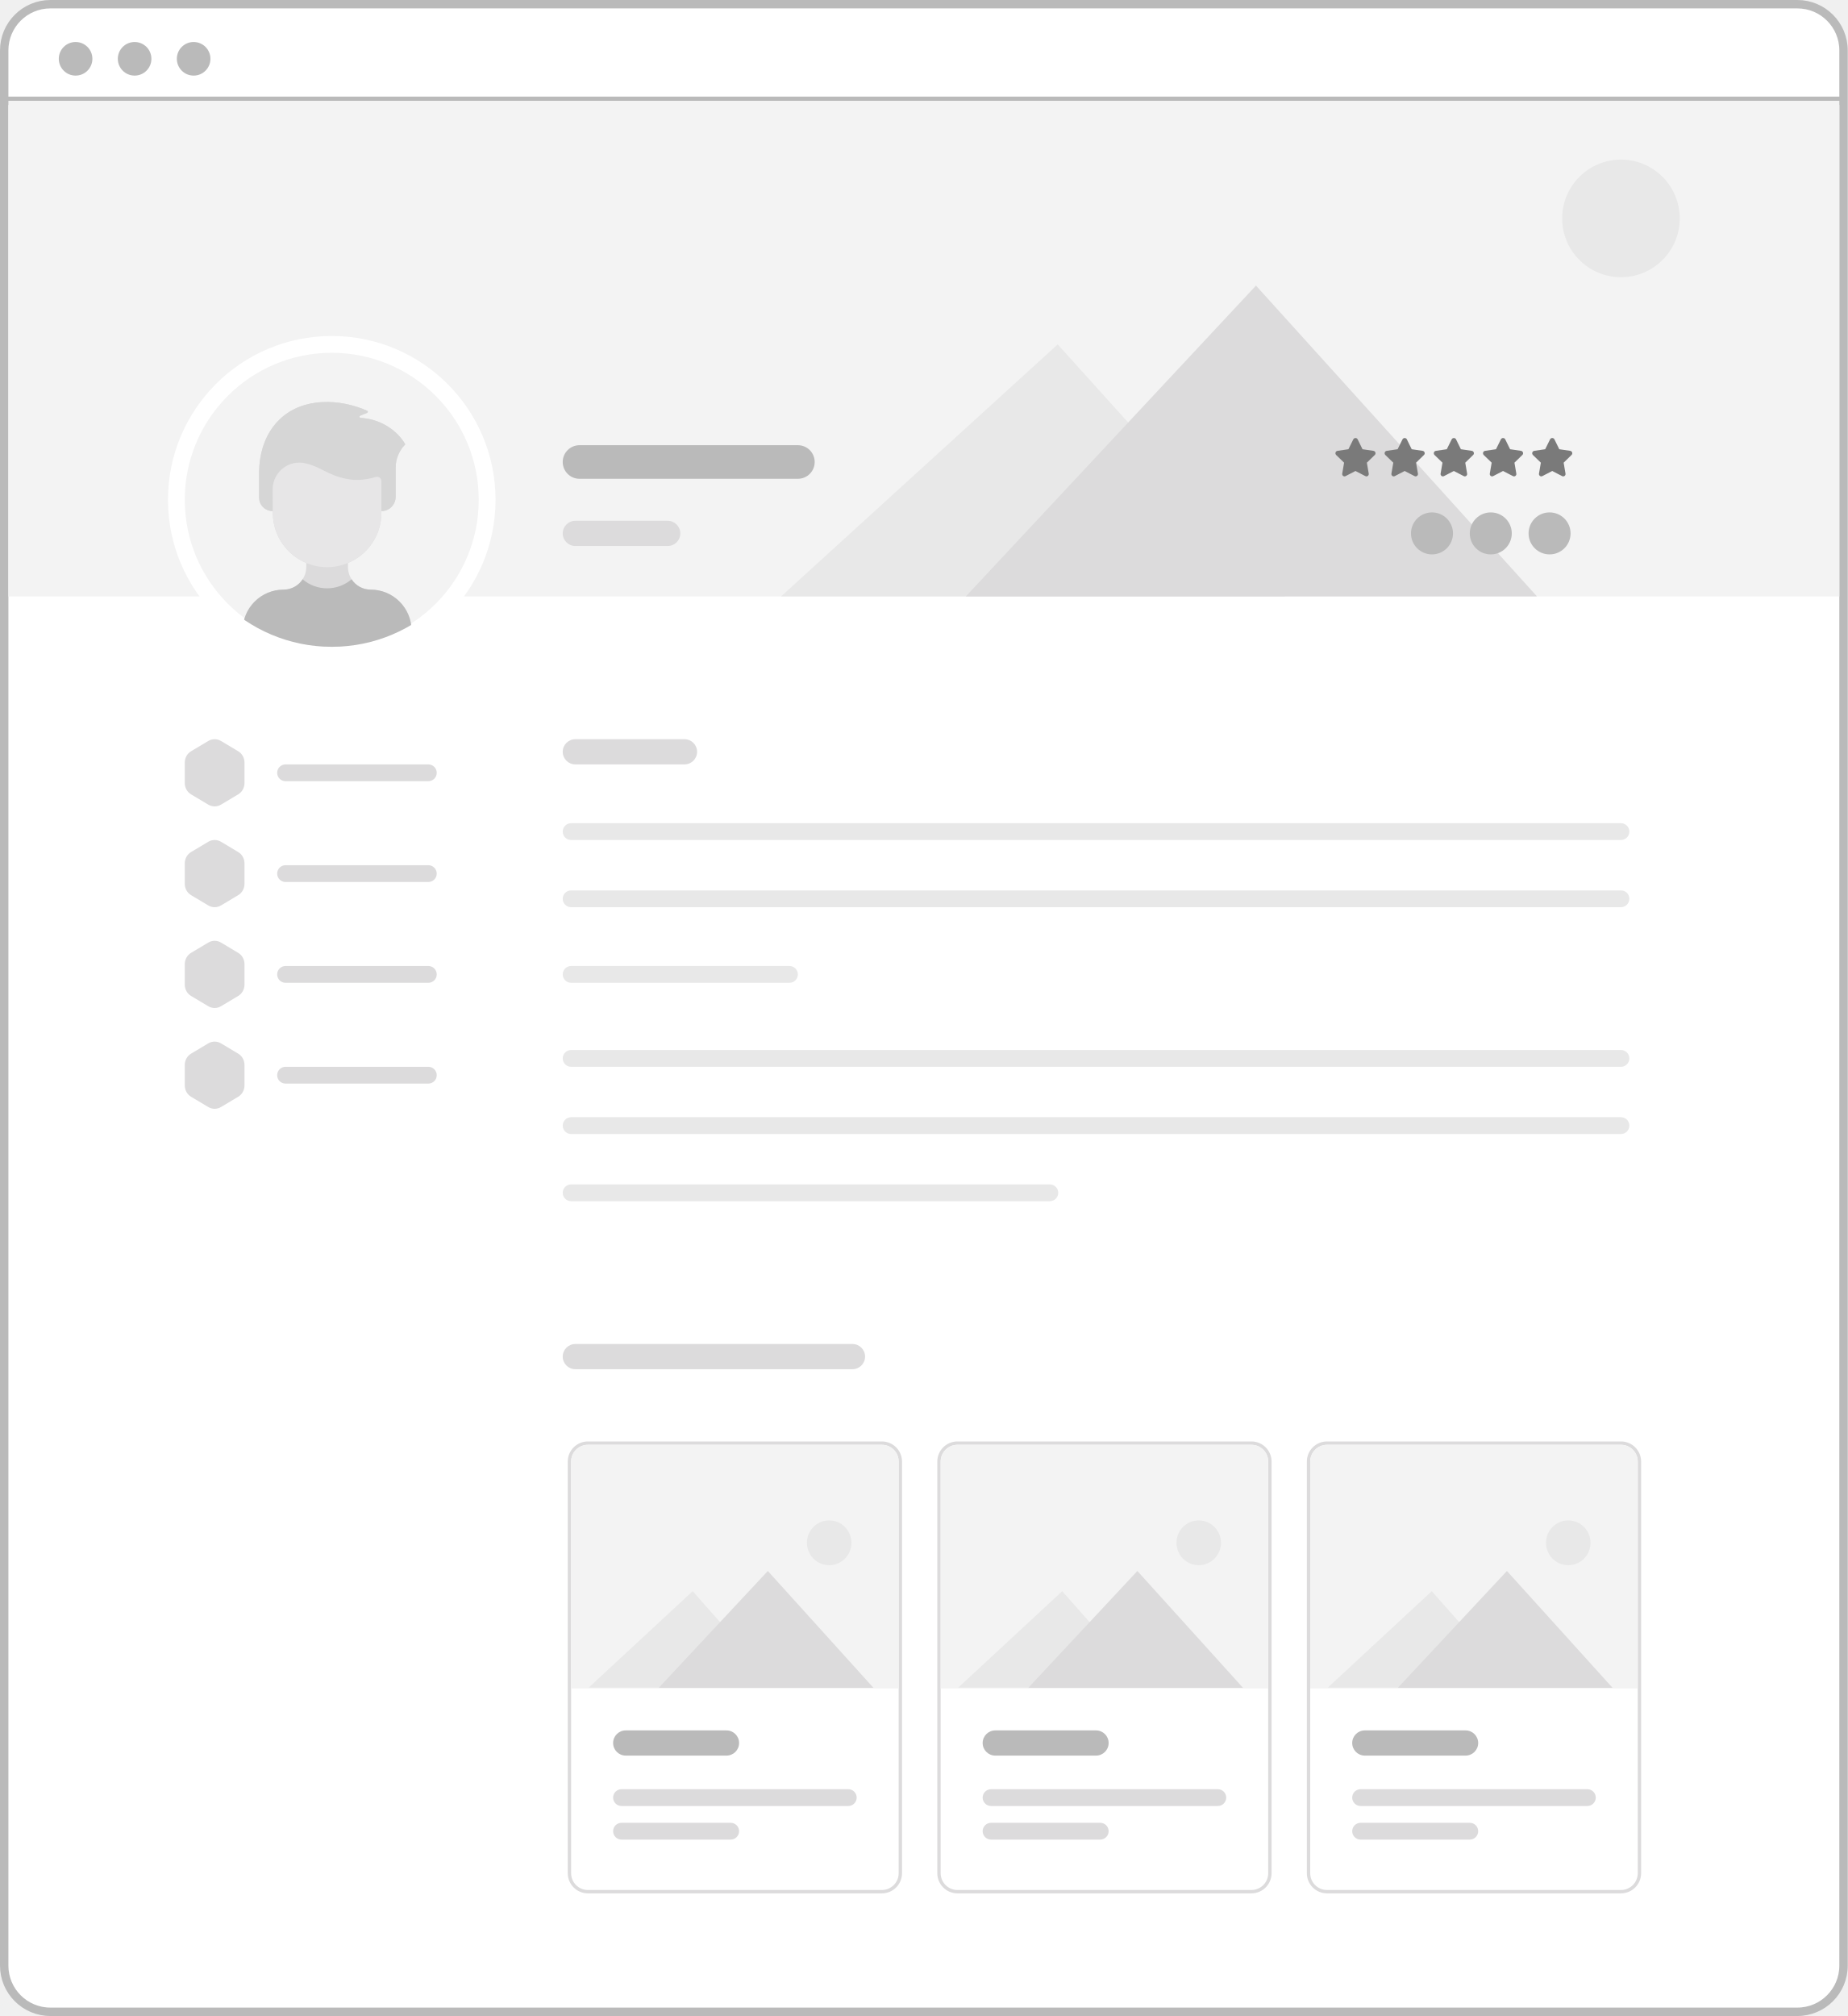
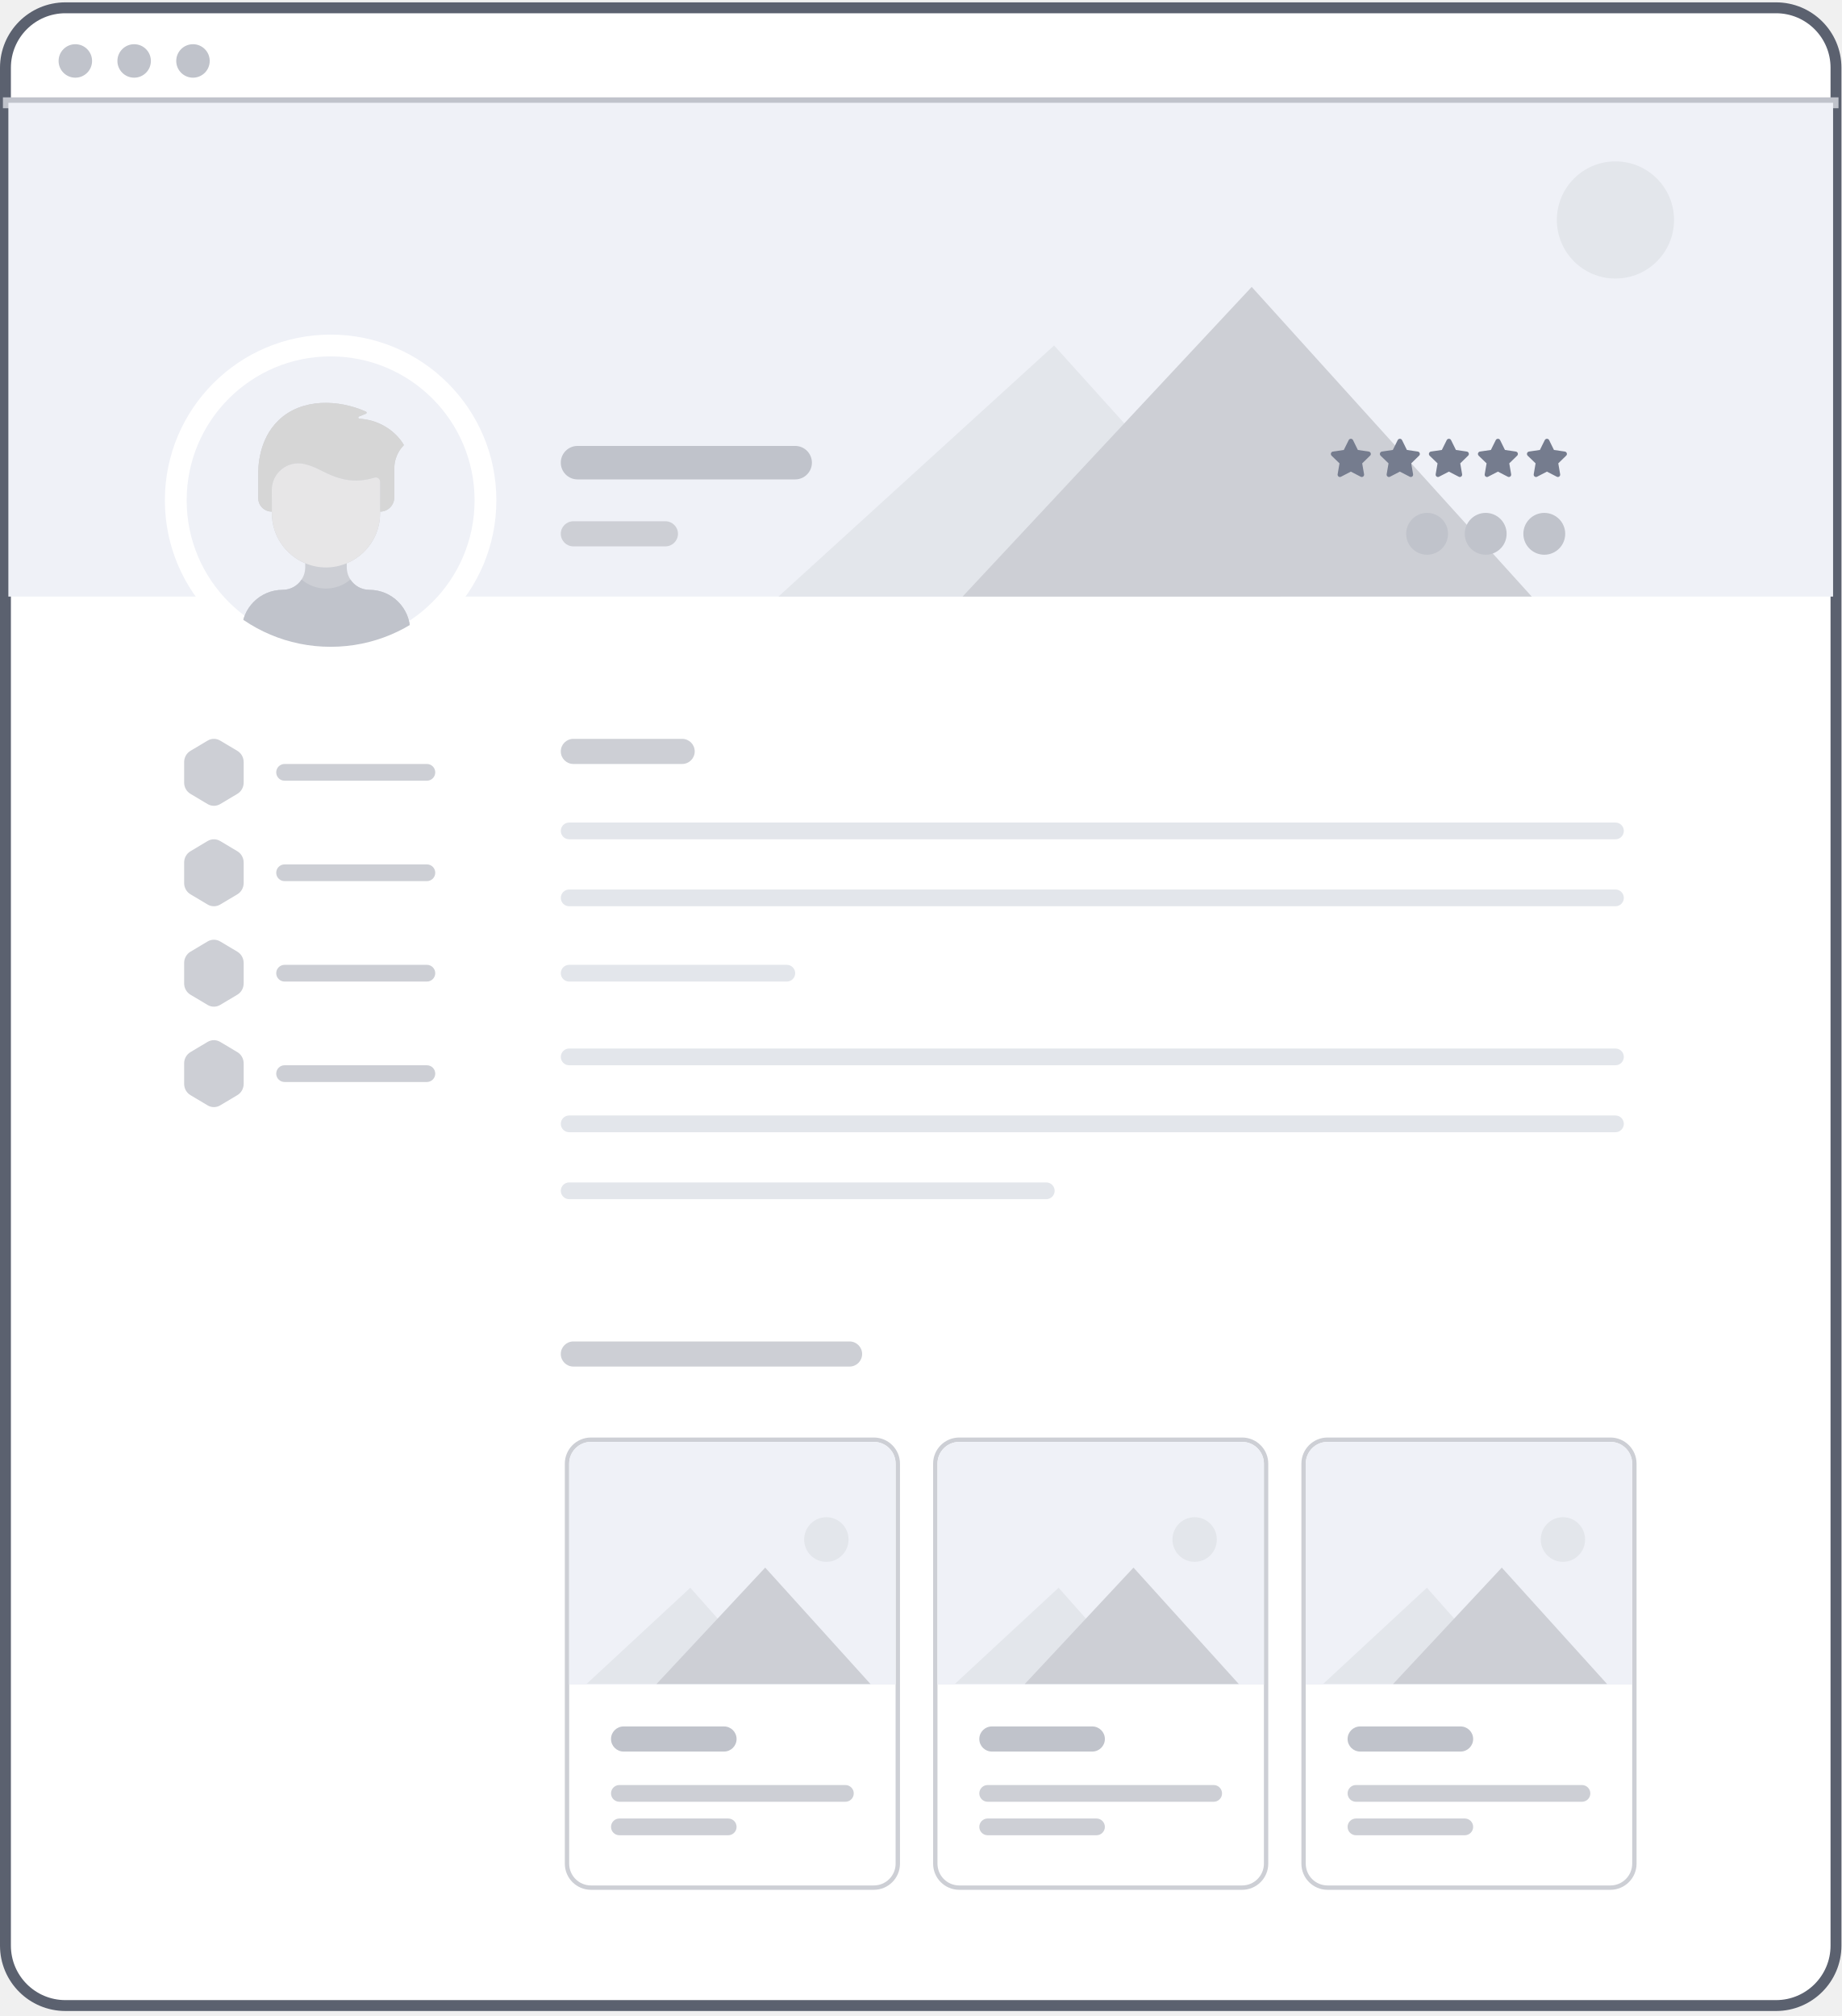
- <svg xmlns="http://www.w3.org/2000/svg" width="220" height="240" viewBox="0 0 220 240" fill="none">
-   <path d="M0.5 6C0.5 2.962 2.962 0.5 6 0.5H214C217.038 0.5 219.5 2.962 219.5 6V234C219.5 237.038 217.038 239.5 214 239.5H6C2.962 239.5 0.5 237.038 0.5 234V6Z" fill="white" stroke="#BABABA" stroke-width="1" />
-   <rect x="67" y="98" width="127" height="2" rx="1" fill="#E8E8E8" />
-   <rect x="67" y="106" width="127" height="2" rx="1" fill="#E8E8E8" />
-   <rect x="67" y="125" width="127" height="2" rx="1" fill="#E8E8E8" />
-   <rect x="67" y="133" width="127" height="2" rx="1" fill="#E8E8E8" />
-   <rect x="67" y="141" width="59" height="2" rx="1" fill="#E8E8E8" />
-   <rect x="67" y="115" width="28" height="2" rx="1" fill="#E8E8E8" />
-   <path d="M24.803 88.208C25.269 87.931 25.843 87.931 26.308 88.208L28.358 89.431C28.824 89.709 29.111 90.222 29.111 90.777V93.223C29.111 93.778 28.824 94.291 28.358 94.569L26.308 95.792C25.843 96.069 25.269 96.069 24.803 95.792L22.753 94.569C22.287 94.291 22 93.778 22 93.223V90.777C22 90.222 22.287 89.709 22.753 89.431L24.803 88.208Z" fill="#DCDBDC" />
-   <rect x="33" y="91" width="19" height="2" rx="1" fill="#DCDBDC" />
-   <path d="M24.803 100.208C25.269 99.931 25.843 99.931 26.308 100.208L28.358 101.431C28.824 101.709 29.111 102.222 29.111 102.777V105.223C29.111 105.778 28.824 106.291 28.358 106.569L26.308 107.792C25.843 108.069 25.269 108.069 24.803 107.792L22.753 106.569C22.287 106.291 22 105.778 22 105.223V102.777C22 102.222 22.287 101.709 22.753 101.431L24.803 100.208Z" fill="#DCDBDC" />
-   <rect x="33" y="103" width="19" height="2" rx="1" fill="#DCDBDC" />
-   <path d="M24.803 112.208C25.269 111.931 25.843 111.931 26.308 112.208L28.358 113.431C28.824 113.709 29.111 114.222 29.111 114.777V117.223C29.111 117.778 28.824 118.291 28.358 118.569L26.308 119.792C25.843 120.069 25.269 120.069 24.803 119.792L22.753 118.569C22.287 118.291 22 117.778 22 117.223V114.777C22 114.222 22.287 113.709 22.753 113.431L24.803 112.208Z" fill="#DCDBDC" />
-   <rect x="33" y="115" width="19" height="2" rx="1" fill="#DCDBDC" />
-   <path d="M24.803 124.208C25.269 123.931 25.843 123.931 26.308 124.208L28.358 125.431C28.824 125.709 29.111 126.222 29.111 126.777V129.223C29.111 129.778 28.824 130.291 28.358 130.569L26.308 131.792C25.843 132.069 25.269 132.069 24.803 131.792L22.753 130.569C22.287 130.291 22 129.778 22 129.223V126.777C22 126.222 22.287 125.709 22.753 125.431L24.803 124.208Z" fill="#DCDBDC" />
-   <rect x="33" y="127" width="19" height="2" rx="1" fill="#DCDBDC" />
-   <path fill-rule="evenodd" clip-rule="evenodd" d="M67 89.5C67 88.672 67.672 88 68.5 88H81.5C82.328 88 83 88.672 83 89.5C83 90.328 82.328 91 81.5 91H68.5C67.672 91 67 90.328 67 89.5Z" fill="#DCDBDC" />
-   <path fill-rule="evenodd" clip-rule="evenodd" d="M67 161.5C67 160.672 67.672 160 68.5 160H101.5C102.328 160 103 160.672 103 161.5C103 162.328 102.328 163 101.5 163H68.5C67.672 163 67 162.328 67 161.5Z" fill="#DCDBDC" />
-   <path d="M1 12L219 12" stroke="#BABABA" stroke-linecap="square" />
-   <path fill-rule="evenodd" clip-rule="evenodd" d="M23.055 9C24.159 9 25.055 8.105 25.055 7C25.055 5.895 24.159 5 23.055 5C21.95 5 21.055 5.895 21.055 7C21.055 8.105 21.95 9 23.055 9Z" fill="#BABABA" />
-   <path fill-rule="evenodd" clip-rule="evenodd" d="M16.027 9C17.132 9 18.027 8.105 18.027 7C18.027 5.895 17.132 5 16.027 5C14.923 5 14.027 5.895 14.027 7C14.027 8.105 14.923 9 16.027 9Z" fill="#BABABA" />
-   <path fill-rule="evenodd" clip-rule="evenodd" d="M9 9C10.105 9 11 8.105 11 7C11 5.895 10.105 5 9 5C7.895 5 7 5.895 7 7C7 8.105 7.895 9 9 9Z" fill="#BABABA" />
-   <rect x="1" y="12" width="218" height="59" fill="#F3F3F3" />
-   <path fill-rule="evenodd" clip-rule="evenodd" d="M193 33C196.866 33 200 29.866 200 26C200 22.134 196.866 19 193 19C189.134 19 186 22.134 186 26C186 29.866 189.134 33 193 33Z" fill="#E8E8E8" />
-   <path fill-rule="evenodd" clip-rule="evenodd" d="M125.936 41L93 71H153L125.936 41Z" fill="#E8E8E8" />
-   <path fill-rule="evenodd" clip-rule="evenodd" d="M149.543 34L115 71H183L149.543 34Z" fill="#DCDBDC" />
-   <path fill-rule="evenodd" clip-rule="evenodd" d="M67 63.5C67 62.672 67.672 62 68.5 62H79.5C80.328 62 81 62.672 81 63.5C81 64.328 80.328 65 79.5 65H68.5C67.672 65 67 64.328 67 63.5Z" fill="#DCDBDC" />
-   <path d="M95 53H69C67.895 53 67 53.895 67 55C67 56.105 67.895 57 69 57H95C96.105 57 97 56.105 97 55C97 53.895 96.105 53 95 53Z" fill="#BABABA" />
-   <path d="M58 59.5C58 69.717 49.717 78 39.5 78C29.283 78 21 69.717 21 59.5C21 49.283 29.283 41 39.5 41C49.717 41 58 49.283 58 59.5Z" fill="#F3F3F3" stroke="white" stroke-width="2" />
-   <mask id="mask0" mask-type="alpha" maskUnits="userSpaceOnUse" x="21" y="40" width="37" height="37">
-     <path d="M58 58.5C58 68.717 49.717 77 39.5 77C29.283 77 21 68.717 21 58.5C21 48.283 29.283 40 39.5 40C49.717 40 58 48.283 58 58.5Z" fill="#F3F3F3" />
+ <svg xmlns="http://www.w3.org/2000/svg" width="169" height="185" viewBox="0 0 169 185" fill="none">
+   <path d="M0.5 6.216C0.5 3.178 2.962 0.716 6 0.716H162.965C166.002 0.716 168.465 3.178 168.465 6.216V178.541C168.465 181.578 166.002 184.041 162.965 184.041H6C2.962 184.041 0.5 181.578 0.5 178.541V6.216Z" fill="white" stroke="#5B616F" />
+   <rect x="51.458" y="75.482" width="97.539" height="1.536" rx="0.768" fill="#E3E6EB" />
+   <rect x="51.458" y="81.627" width="97.539" height="1.536" rx="0.768" fill="#E3E6EB" />
+   <rect x="51.458" y="96.219" width="97.539" height="1.536" rx="0.768" fill="#E3E6EB" />
+   <rect x="51.458" y="102.363" width="97.539" height="1.536" rx="0.768" fill="#E3E6EB" />
+   <rect x="51.458" y="108.507" width="45.313" height="1.536" rx="0.768" fill="#E3E6EB" />
+   <rect x="51.458" y="88.539" width="21.505" height="1.536" rx="0.768" fill="#E3E6EB" />
+   <path d="M19.049 67.962C19.407 67.748 19.848 67.748 20.205 67.962L21.78 68.901C22.138 69.114 22.358 69.508 22.358 69.935V71.813C22.358 72.239 22.138 72.634 21.78 72.847L20.205 73.786C19.848 73.999 19.407 73.999 19.049 73.786L17.475 72.847C17.117 72.634 16.896 72.239 16.896 71.813V69.935C16.896 69.508 17.117 69.114 17.475 68.901L19.049 67.962Z" fill="#CDCFD5" />
+   <rect x="25.345" y="70.106" width="14.592" height="1.536" rx="0.768" fill="#CDCFD5" />
+   <path d="M19.049 77.178C19.407 76.965 19.848 76.965 20.205 77.178L21.78 78.118C22.138 78.331 22.358 78.725 22.358 79.152V81.03C22.358 81.456 22.138 81.85 21.78 82.064L20.205 83.003C19.848 83.216 19.407 83.216 19.049 83.003L17.475 82.064C17.117 81.85 16.896 81.456 16.896 81.03V79.152C16.896 78.725 17.117 78.331 17.475 78.118L19.049 77.178Z" fill="#CDCFD5" />
+   <rect x="25.345" y="79.322" width="14.592" height="1.536" rx="0.768" fill="#CDCFD5" />
+   <path d="M19.049 86.394C19.407 86.181 19.848 86.181 20.205 86.394L21.78 87.333C22.138 87.547 22.358 87.941 22.358 88.368V90.245C22.358 90.672 22.138 91.066 21.78 91.28L20.205 92.219C19.848 92.432 19.407 92.432 19.049 92.219L17.475 91.28C17.117 91.066 16.896 90.672 16.896 90.245V88.368C16.896 87.941 17.117 87.547 17.475 87.333L19.049 86.394Z" fill="#CDCFD5" />
+   <rect x="25.345" y="88.539" width="14.592" height="1.536" rx="0.768" fill="#CDCFD5" />
+   <path d="M19.049 95.611C19.407 95.398 19.848 95.398 20.205 95.611L21.78 96.55C22.138 96.763 22.358 97.158 22.358 97.584V99.462C22.358 99.889 22.138 100.283 21.78 100.496L20.205 101.435C19.848 101.649 19.407 101.649 19.049 101.435L17.475 100.496C17.117 100.283 16.896 99.889 16.896 99.462V97.584C16.896 97.158 17.117 96.763 17.475 96.55L19.049 95.611Z" fill="#CDCFD5" />
+   <rect x="25.345" y="97.755" width="14.592" height="1.536" rx="0.768" fill="#CDCFD5" />
+   <path fill-rule="evenodd" clip-rule="evenodd" d="M51.457 68.954C51.457 68.317 51.973 67.802 52.609 67.802H62.593C63.23 67.802 63.745 68.317 63.745 68.954C63.745 69.59 63.23 70.106 62.593 70.106H52.609C51.973 70.106 51.457 69.59 51.457 68.954Z" fill="#CDCFD5" />
+   <path fill-rule="evenodd" clip-rule="evenodd" d="M51.457 124.252C51.457 123.615 51.973 123.1 52.609 123.1H77.954C78.59 123.1 79.106 123.615 79.106 124.252C79.106 124.888 78.59 125.404 77.954 125.404H52.609C51.973 125.404 51.457 124.888 51.457 124.252Z" fill="#CDCFD5" />
+   <path d="M0.768 9.433L168.196 9.433" stroke="#C0C3CB" stroke-linecap="square" />
+   <path fill-rule="evenodd" clip-rule="evenodd" d="M17.707 7.129C18.555 7.129 19.243 6.441 19.243 5.593C19.243 4.744 18.555 4.057 17.707 4.057C16.859 4.057 16.171 4.744 16.171 5.593C16.171 6.441 16.859 7.129 17.707 7.129Z" fill="#C0C3CB" />
+   <path fill-rule="evenodd" clip-rule="evenodd" d="M12.309 7.129C13.158 7.129 13.845 6.441 13.845 5.593C13.845 4.744 13.158 4.057 12.309 4.057C11.461 4.057 10.773 4.744 10.773 5.593C10.773 6.441 11.461 7.129 12.309 7.129Z" fill="#C0C3CB" />
+   <path fill-rule="evenodd" clip-rule="evenodd" d="M6.912 7.129C7.76 7.129 8.448 6.441 8.448 5.593C8.448 4.744 7.76 4.057 6.912 4.057C6.064 4.057 5.376 4.744 5.376 5.593C5.376 6.441 6.064 7.129 6.912 7.129Z" fill="#C0C3CB" />
+   <rect x="0.768" y="9.433" width="167.429" height="45.313" fill="#EFF1F7" />
+   <path fill-rule="evenodd" clip-rule="evenodd" d="M148.228 25.561C151.197 25.561 153.604 23.154 153.604 20.185C153.604 17.216 151.197 14.809 148.228 14.809C145.259 14.809 142.852 17.216 142.852 20.185C142.852 23.154 145.259 25.561 148.228 25.561Z" fill="#E3E6EB" />
+   <path fill-rule="evenodd" clip-rule="evenodd" d="M96.721 31.705L71.426 54.746H117.507L96.721 31.705Z" fill="#E3E6EB" />
+   <path fill-rule="evenodd" clip-rule="evenodd" d="M114.852 26.329L88.322 54.746H140.548L114.852 26.329Z" fill="#CDCFD5" />
+   <path fill-rule="evenodd" clip-rule="evenodd" d="M51.457 48.986C51.457 48.35 51.973 47.834 52.609 47.834H61.057C61.694 47.834 62.209 48.35 62.209 48.986C62.209 49.622 61.694 50.138 61.057 50.138H52.609C51.973 50.138 51.457 49.622 51.457 48.986Z" fill="#CDCFD5" />
+   <path d="M72.962 40.921H52.993C52.145 40.921 51.457 41.609 51.457 42.457C51.457 43.305 52.145 43.993 52.993 43.993H72.962C73.81 43.993 74.498 43.305 74.498 42.457C74.498 41.609 73.81 40.921 72.962 40.921Z" fill="#C0C3CB" />
+   <path d="M44.545 45.913C44.545 53.76 38.183 60.122 30.336 60.122C22.489 60.122 16.128 53.76 16.128 45.913C16.128 38.066 22.489 31.705 30.336 31.705C38.183 31.705 44.545 38.066 44.545 45.913Z" fill="#EFF1F7" stroke="white" stroke-width="2" />
+   <mask id="mask0" mask-type="alpha" maskUnits="userSpaceOnUse" x="16" y="30" width="29" height="30">
+     <path d="M44.546 45.146C44.546 52.993 38.184 59.354 30.337 59.354C22.49 59.354 16.129 52.993 16.129 45.146C16.129 37.299 22.49 30.938 30.337 30.938C38.184 30.938 44.546 37.299 44.546 45.146Z" fill="#EFF1F7" />
  </mask>
  <g mask="url(#mask0)">
-     <path d="M49 75.062V77.625C49 77.913 48.766 78.147 48.478 78.147H29.416C29.127 78.147 28.894 77.913 28.894 77.625V75.062C28.894 72.373 31.073 70.195 33.763 70.194C34.713 70.194 35.55 69.704 36.032 68.963C36.516 68.219 36.466 67.572 36.466 67.05L36.476 67.025C34.132 66.055 32.484 63.746 32.484 61.052V60.848C31.553 60.848 30.852 60.113 30.852 59.246V56.533C30.831 55.588 30.874 52.257 33.28 49.938C36.078 47.241 40.512 47.462 43.724 48.904C43.828 48.951 43.825 49.101 43.719 49.145L42.882 49.489C42.757 49.541 42.783 49.725 42.918 49.74L43.324 49.784C45.513 50.017 47.333 51.324 48.241 52.871C48.25 52.886 48.247 52.906 48.235 52.919C47.511 53.657 47.107 54.65 47.107 55.684V59.151C47.107 60.087 46.349 60.848 45.41 60.848V61.052C45.41 63.746 43.761 66.055 41.418 67.025L41.427 67.05C41.427 67.558 41.373 68.213 41.861 68.963C42.343 69.704 43.18 70.194 44.131 70.194C46.82 70.195 49 72.373 49 75.062Z" fill="#DCDBDC" />
-     <path d="M48.241 52.871C48.25 52.886 48.247 52.906 48.235 52.919C47.512 53.657 47.107 54.65 47.107 55.684V59.151C47.107 60.087 46.349 60.848 45.41 60.848C45.41 58.873 45.411 57.84 45.41 57.285C45.41 56.935 45.072 56.683 44.737 56.786C43.684 57.11 42.457 57.277 41.166 56.996C38.896 56.503 38.253 55.613 36.401 55.169C34.332 54.672 32.455 56.257 32.468 58.285C32.472 58.952 32.483 59.785 32.484 60.848C31.554 60.848 30.852 60.112 30.852 59.246V56.533C30.831 55.588 30.875 52.257 33.281 49.938C36.078 47.241 40.513 47.462 43.724 48.904C43.828 48.951 43.826 49.101 43.72 49.145L42.882 49.489C42.757 49.541 42.783 49.725 42.918 49.74L43.325 49.784C45.513 50.017 47.334 51.323 48.241 52.871Z" fill="#D6D6D6" />
-     <path d="M44.737 56.786C45.072 56.683 45.41 56.935 45.41 57.285C45.411 57.859 45.41 58.944 45.41 61.053C45.41 63.747 43.761 66.056 41.418 67.026C37.18 68.785 32.484 65.66 32.484 61.053C32.484 59.861 32.472 59.015 32.468 58.285C32.455 56.258 34.332 54.673 36.401 55.169C38.253 55.613 38.896 56.503 41.166 56.997C42.457 57.277 43.684 57.11 44.737 56.786Z" fill="#E7E6E7" />
-     <path d="M49 75.062V77.625C49 77.913 48.766 78.147 48.478 78.147H29.416C29.127 78.147 28.894 77.913 28.894 77.625V75.062C28.894 72.373 31.074 70.195 33.763 70.194C34.713 70.194 35.55 69.704 36.032 68.963C37.713 70.399 40.179 70.4 41.861 68.963C42.343 69.704 43.18 70.194 44.131 70.194C46.82 70.195 49 72.373 49 75.062Z" fill="#BABABA" />
+     <path d="M37.633 57.865V59.834C37.633 60.056 37.454 60.235 37.232 60.235H22.593C22.371 60.235 22.191 60.056 22.191 59.834V57.865C22.191 55.8 23.866 54.127 25.931 54.127C26.661 54.126 27.304 53.751 27.674 53.181C28.046 52.61 28.007 52.113 28.007 51.712L28.015 51.693C26.215 50.948 24.949 49.175 24.949 47.106V46.949C24.234 46.949 23.695 46.384 23.695 45.718V43.635C23.68 42.909 23.713 40.351 25.561 38.569C27.709 36.498 31.115 36.668 33.581 37.776C33.662 37.812 33.659 37.927 33.578 37.96L32.935 38.225C32.838 38.265 32.859 38.407 32.962 38.417L33.275 38.451C34.955 38.631 36.353 39.634 37.051 40.823C37.057 40.834 37.055 40.849 37.046 40.859C36.49 41.426 36.179 42.188 36.179 42.982V45.646C36.179 46.364 35.597 46.949 34.876 46.949V47.106C34.876 49.175 33.61 50.948 31.81 51.693L31.818 51.712C31.818 52.102 31.776 52.605 32.151 53.181C32.521 53.751 33.164 54.126 33.894 54.127C35.959 54.127 37.633 55.8 37.633 57.865Z" fill="#CDCFD5" />
+     <path d="M37.051 40.822C37.058 40.834 37.056 40.849 37.047 40.859C36.491 41.426 36.18 42.188 36.18 42.982V45.646C36.18 46.364 35.598 46.949 34.877 46.949C34.877 45.431 34.878 44.639 34.877 44.212C34.877 43.943 34.617 43.75 34.36 43.829C33.552 44.078 32.609 44.206 31.618 43.991C29.874 43.612 29.38 42.928 27.958 42.587C26.369 42.206 24.927 43.423 24.937 44.98C24.94 45.492 24.949 46.132 24.95 46.949C24.235 46.949 23.696 46.384 23.696 45.718V43.635C23.68 42.909 23.713 40.351 25.561 38.569C27.71 36.498 31.116 36.668 33.582 37.776C33.662 37.812 33.66 37.927 33.579 37.96L32.935 38.225C32.839 38.265 32.86 38.406 32.963 38.417L33.275 38.451C34.956 38.631 36.354 39.634 37.051 40.822Z" fill="#D6D6D6" />
+     <path d="M34.359 43.829C34.617 43.75 34.877 43.943 34.877 44.212C34.877 44.653 34.876 45.486 34.876 47.106C34.876 49.175 33.61 50.948 31.81 51.693C28.556 53.044 24.949 50.644 24.949 47.106C24.949 46.191 24.94 45.541 24.937 44.98C24.927 43.423 26.368 42.206 27.957 42.587C29.38 42.928 29.873 43.612 31.617 43.991C32.608 44.206 33.551 44.078 34.359 43.829Z" fill="#E7E6E7" />
+     <path d="M37.633 57.866V59.834C37.633 60.056 37.454 60.235 37.232 60.235H22.593C22.371 60.235 22.191 60.056 22.191 59.834V57.866C22.191 55.801 23.866 54.128 25.931 54.127C26.661 54.127 27.304 53.751 27.674 53.182C28.965 54.285 30.859 54.285 32.151 53.182C32.521 53.751 33.164 54.127 33.894 54.127C35.959 54.128 37.633 55.801 37.633 57.866Z" fill="#C0C3CB" />
  </g>
-   <path d="M161.388 52.143C161.423 52.143 161.458 52.149 161.491 52.162C161.526 52.173 161.558 52.191 161.586 52.215C161.615 52.242 161.637 52.275 161.653 52.311L162.228 53.48L163.529 53.671C163.567 53.676 163.602 53.688 163.634 53.708C163.665 53.728 163.692 53.751 163.716 53.778C163.737 53.807 163.752 53.84 163.762 53.874C163.772 53.905 163.776 53.938 163.777 53.971C163.777 54.007 163.769 54.041 163.754 54.073C163.738 54.104 163.717 54.133 163.693 54.157L162.746 55.081L162.969 56.382C162.977 56.417 162.977 56.453 162.969 56.487C162.962 56.521 162.948 56.554 162.929 56.583C162.912 56.613 162.888 56.64 162.86 56.66C162.801 56.702 162.73 56.72 162.659 56.712C162.625 56.707 162.592 56.695 162.563 56.677L161.388 56.07L160.217 56.677C160.188 56.695 160.156 56.707 160.122 56.712C160.051 56.72 159.979 56.702 159.921 56.66C159.892 56.64 159.869 56.613 159.851 56.583C159.833 56.554 159.819 56.521 159.811 56.487C159.804 56.453 159.804 56.417 159.811 56.382L160.035 55.081L159.084 54.162C159.06 54.136 159.041 54.106 159.026 54.073C159.011 54.041 159.002 54.006 159 53.971C159 53.937 159.005 53.903 159.014 53.871C159.024 53.836 159.042 53.803 159.065 53.775C159.086 53.748 159.113 53.724 159.142 53.706C159.174 53.687 159.21 53.675 159.247 53.671L160.549 53.48L161.131 52.305C161.146 52.271 161.169 52.24 161.197 52.215C161.225 52.191 161.258 52.173 161.293 52.162C161.323 52.15 161.356 52.144 161.388 52.143V52.143Z" fill="#7A7A7A" />
-   <path d="M167.246 52.143C167.281 52.143 167.315 52.149 167.348 52.162C167.383 52.173 167.416 52.191 167.444 52.215C167.472 52.242 167.495 52.275 167.51 52.311L168.085 53.48L169.387 53.671C169.424 53.676 169.46 53.688 169.492 53.708C169.522 53.728 169.55 53.751 169.574 53.778C169.594 53.807 169.61 53.84 169.62 53.874C169.629 53.905 169.634 53.938 169.634 53.971C169.635 54.007 169.627 54.041 169.611 54.073C169.595 54.104 169.575 54.133 169.55 54.157L168.603 55.081L168.827 56.382C168.834 56.417 168.834 56.453 168.827 56.487C168.819 56.521 168.805 56.554 168.787 56.583C168.769 56.613 168.745 56.64 168.717 56.66C168.659 56.702 168.587 56.72 168.516 56.712C168.482 56.707 168.45 56.695 168.421 56.677L167.246 56.07L166.075 56.677C166.045 56.695 166.013 56.707 165.979 56.712C165.908 56.72 165.836 56.702 165.778 56.66C165.75 56.64 165.726 56.613 165.709 56.583C165.69 56.554 165.676 56.521 165.669 56.487C165.661 56.453 165.661 56.417 165.669 56.382L165.892 55.081L164.941 54.162C164.918 54.136 164.898 54.106 164.883 54.073C164.868 54.041 164.86 54.006 164.857 53.971C164.857 53.937 164.862 53.903 164.872 53.871C164.882 53.836 164.899 53.803 164.922 53.775C164.944 53.748 164.97 53.724 165 53.706C165.032 53.687 165.068 53.675 165.105 53.671L166.406 53.48L166.989 52.305C167.004 52.271 167.026 52.24 167.055 52.215C167.083 52.191 167.115 52.173 167.15 52.162C167.181 52.15 167.213 52.144 167.246 52.143V52.143Z" fill="#7A7A7A" />
-   <path d="M173.102 52.143C173.137 52.143 173.172 52.149 173.204 52.162C173.24 52.173 173.272 52.191 173.3 52.215C173.329 52.242 173.351 52.275 173.367 52.311L173.942 53.48L175.243 53.671C175.28 53.676 175.316 53.688 175.348 53.708C175.379 53.728 175.406 53.751 175.43 53.778C175.451 53.807 175.466 53.84 175.476 53.874C175.486 53.905 175.49 53.938 175.491 53.971C175.491 54.007 175.483 54.041 175.468 54.073C175.452 54.104 175.431 54.133 175.406 54.157L174.46 55.081L174.683 56.382C174.69 56.417 174.69 56.453 174.683 56.487C174.675 56.521 174.662 56.554 174.643 56.583C174.626 56.613 174.602 56.64 174.573 56.66C174.515 56.702 174.444 56.72 174.373 56.712C174.339 56.707 174.306 56.695 174.277 56.677L173.102 56.07L171.931 56.677C171.902 56.695 171.869 56.707 171.835 56.712C171.764 56.72 171.693 56.702 171.635 56.66C171.606 56.64 171.583 56.613 171.565 56.583C171.546 56.554 171.533 56.521 171.525 56.487C171.518 56.453 171.518 56.417 171.525 56.382L171.748 55.081L170.798 54.162C170.774 54.136 170.754 54.106 170.74 54.073C170.725 54.041 170.716 54.006 170.714 53.971C170.714 53.937 170.719 53.903 170.728 53.871C170.738 53.836 170.756 53.803 170.779 53.775C170.8 53.748 170.827 53.724 170.856 53.706C170.888 53.687 170.924 53.675 170.961 53.671L172.262 53.48L172.845 52.305C172.86 52.271 172.883 52.24 172.911 52.215C172.939 52.191 172.972 52.173 173.007 52.162C173.037 52.15 173.07 52.144 173.102 52.143V52.143Z" fill="#7A7A7A" />
-   <path d="M178.96 52.143C178.995 52.143 179.029 52.149 179.062 52.162C179.097 52.173 179.129 52.191 179.157 52.215C179.186 52.242 179.209 52.275 179.224 52.311L179.799 53.48L181.101 53.671C181.138 53.676 181.174 53.688 181.206 53.708C181.236 53.728 181.264 53.751 181.288 53.778C181.308 53.807 181.324 53.84 181.334 53.874C181.343 53.905 181.348 53.938 181.348 53.971C181.348 54.007 181.341 54.041 181.325 54.073C181.309 54.104 181.289 54.133 181.264 54.157L180.317 55.081L180.541 56.382C180.548 56.417 180.548 56.453 180.541 56.487C180.533 56.521 180.519 56.554 180.501 56.583C180.483 56.613 180.459 56.64 180.431 56.66C180.373 56.702 180.301 56.72 180.23 56.712C180.196 56.707 180.164 56.695 180.135 56.677L178.96 56.07L177.788 56.677C177.759 56.695 177.727 56.707 177.693 56.712C177.622 56.72 177.55 56.702 177.492 56.66C177.464 56.64 177.44 56.613 177.422 56.583C177.404 56.554 177.39 56.521 177.382 56.487C177.375 56.453 177.375 56.417 177.382 56.382L177.606 55.081L176.655 54.162C176.631 54.136 176.612 54.106 176.597 54.073C176.582 54.041 176.574 54.006 176.571 53.971C176.571 53.937 176.576 53.903 176.586 53.871C176.596 53.836 176.613 53.803 176.636 53.775C176.658 53.748 176.684 53.724 176.714 53.706C176.746 53.687 176.782 53.675 176.819 53.671L178.12 53.48L178.703 52.305C178.718 52.271 178.74 52.24 178.769 52.215C178.797 52.191 178.829 52.173 178.864 52.162C178.895 52.15 178.927 52.144 178.96 52.143V52.143Z" fill="#7A7A7A" />
-   <path d="M184.816 52.143C184.851 52.143 184.886 52.149 184.918 52.162C184.953 52.173 184.986 52.191 185.014 52.215C185.042 52.242 185.065 52.275 185.081 52.311L185.656 53.48L186.957 53.671C186.994 53.676 187.03 53.688 187.062 53.708C187.092 53.728 187.12 53.751 187.144 53.778C187.165 53.807 187.18 53.84 187.19 53.874C187.199 53.905 187.204 53.938 187.204 53.971C187.205 54.007 187.197 54.041 187.181 54.073C187.166 54.104 187.145 54.133 187.12 54.157L186.174 55.081L186.397 56.382C186.404 56.417 186.404 56.453 186.397 56.487C186.389 56.521 186.376 56.554 186.357 56.583C186.34 56.613 186.316 56.64 186.287 56.66C186.229 56.702 186.158 56.72 186.087 56.712C186.053 56.707 186.02 56.695 185.991 56.677L184.816 56.07L183.645 56.677C183.616 56.695 183.583 56.707 183.549 56.712C183.478 56.72 183.407 56.702 183.349 56.66C183.32 56.64 183.296 56.613 183.279 56.583C183.26 56.554 183.247 56.521 183.239 56.487C183.232 56.453 183.232 56.417 183.239 56.382L183.462 55.081L182.512 54.162C182.488 54.136 182.468 54.106 182.454 54.073C182.439 54.041 182.43 54.006 182.428 53.971C182.428 53.937 182.432 53.903 182.442 53.871C182.452 53.836 182.469 53.803 182.493 53.775C182.514 53.748 182.54 53.724 182.57 53.706C182.602 53.687 182.638 53.675 182.675 53.671L183.976 53.48L184.559 52.305C184.574 52.271 184.597 52.24 184.625 52.215C184.653 52.191 184.685 52.173 184.721 52.162C184.751 52.15 184.783 52.144 184.816 52.143V52.143Z" fill="#7A7A7A" />
-   <circle cx="184.5" cy="63.5" r="2.5" fill="#BABABA" />
-   <circle cx="177.5" cy="63.5" r="2.5" fill="#BABABA" />
-   <circle cx="170.5" cy="63.5" r="2.5" fill="#BABABA" />
-   <rect x="67.8" y="171.8" width="39.4" height="53.4" rx="2.2" stroke="#DCDBDC" stroke-width="0.4" />
-   <path fill-rule="evenodd" clip-rule="evenodd" d="M73 207.5C73 206.672 73.672 206 74.5 206H86.5C87.328 206 88 206.672 88 207.5C88 208.328 87.328 209 86.5 209H74.5C73.672 209 73 208.328 73 207.5Z" fill="#BABABA" />
-   <path fill-rule="evenodd" clip-rule="evenodd" d="M73 214C73 213.448 73.448 213 74 213H101C101.552 213 102 213.448 102 214C102 214.552 101.552 215 101 215H74C73.448 215 73 214.552 73 214Z" fill="#DCDBDC" />
-   <path fill-rule="evenodd" clip-rule="evenodd" d="M73 218C73 217.448 73.448 217 74 217H87C87.552 217 88 217.448 88 218C88 218.552 87.552 219 87 219H74C73.448 219 73 218.552 73 218Z" fill="#DCDBDC" />
-   <path d="M68 174C68 172.895 68.895 172 70 172H105C106.105 172 107 172.895 107 174V201H68V174Z" fill="#F3F3F3" />
-   <path fill-rule="evenodd" clip-rule="evenodd" d="M98.725 186.333C100.189 186.333 101.375 185.139 101.375 183.667C101.375 182.194 100.189 181 98.725 181C97.262 181 96.076 182.194 96.076 183.667C96.076 185.139 97.262 186.333 98.725 186.333Z" fill="#E8E8E8" />
-   <path fill-rule="evenodd" clip-rule="evenodd" d="M82.472 189.428L70.1 200.9H92.638L82.472 189.428Z" fill="#E8E8E8" />
-   <path fill-rule="evenodd" clip-rule="evenodd" d="M91.421 187.022L78.434 200.932H104L91.421 187.022Z" fill="#DCDBDC" />
-   <rect x="111.8" y="171.8" width="39.4" height="53.4" rx="2.2" stroke="#DCDBDC" stroke-width="0.4" />
-   <path fill-rule="evenodd" clip-rule="evenodd" d="M117 207.5C117 206.672 117.672 206 118.5 206H130.5C131.328 206 132 206.672 132 207.5C132 208.328 131.328 209 130.5 209H118.5C117.672 209 117 208.328 117 207.5Z" fill="#BABABA" />
-   <path fill-rule="evenodd" clip-rule="evenodd" d="M117 214C117 213.448 117.448 213 118 213H145C145.552 213 146 213.448 146 214C146 214.552 145.552 215 145 215H118C117.448 215 117 214.552 117 214Z" fill="#DCDBDC" />
-   <path fill-rule="evenodd" clip-rule="evenodd" d="M117 218C117 217.448 117.448 217 118 217H131C131.552 217 132 217.448 132 218C132 218.552 131.552 219 131 219H118C117.448 219 117 218.552 117 218Z" fill="#DCDBDC" />
-   <path d="M112 174C112 172.895 112.895 172 114 172H149C150.105 172 151 172.895 151 174V201H112V174Z" fill="#F3F3F3" />
-   <path fill-rule="evenodd" clip-rule="evenodd" d="M142.725 186.333C144.189 186.333 145.375 185.139 145.375 183.667C145.375 182.194 144.189 181 142.725 181C141.262 181 140.076 182.194 140.076 183.667C140.076 185.139 141.262 186.333 142.725 186.333Z" fill="#E8E8E8" />
-   <path fill-rule="evenodd" clip-rule="evenodd" d="M126.472 189.428L114.1 200.9H136.638L126.472 189.428Z" fill="#E8E8E8" />
-   <path fill-rule="evenodd" clip-rule="evenodd" d="M135.421 187.022L122.434 200.932H148L135.421 187.022Z" fill="#DCDBDC" />
-   <rect x="155.8" y="171.8" width="39.4" height="53.4" rx="2.2" stroke="#DCDBDC" stroke-width="0.4" />
-   <path fill-rule="evenodd" clip-rule="evenodd" d="M161 207.5C161 206.672 161.672 206 162.5 206H174.5C175.328 206 176 206.672 176 207.5C176 208.328 175.328 209 174.5 209H162.5C161.672 209 161 208.328 161 207.5Z" fill="#BABABA" />
-   <path fill-rule="evenodd" clip-rule="evenodd" d="M161 214C161 213.448 161.448 213 162 213H189C189.552 213 190 213.448 190 214C190 214.552 189.552 215 189 215H162C161.448 215 161 214.552 161 214Z" fill="#DCDBDC" />
-   <path fill-rule="evenodd" clip-rule="evenodd" d="M161 218C161 217.448 161.448 217 162 217H175C175.552 217 176 217.448 176 218C176 218.552 175.552 219 175 219H162C161.448 219 161 218.552 161 218Z" fill="#DCDBDC" />
-   <path d="M156 174C156 172.895 156.895 172 158 172H193C194.105 172 195 172.895 195 174V201H156V174Z" fill="#F3F3F3" />
-   <path fill-rule="evenodd" clip-rule="evenodd" d="M186.725 186.333C188.189 186.333 189.375 185.139 189.375 183.667C189.375 182.194 188.189 181 186.725 181C185.262 181 184.076 182.194 184.076 183.667C184.076 185.139 185.262 186.333 186.725 186.333Z" fill="#E8E8E8" />
-   <path fill-rule="evenodd" clip-rule="evenodd" d="M170.472 189.428L158.1 200.9H180.638L170.472 189.428Z" fill="#E8E8E8" />
-   <path fill-rule="evenodd" clip-rule="evenodd" d="M179.421 187.022L166.434 200.932H192L179.421 187.022Z" fill="#DCDBDC" />
+   <path d="M123.949 40.264C123.975 40.264 124.002 40.269 124.027 40.278C124.054 40.287 124.079 40.301 124.1 40.319C124.122 40.34 124.14 40.365 124.152 40.393L124.593 41.291L125.593 41.438C125.621 41.441 125.649 41.451 125.674 41.466C125.697 41.481 125.718 41.499 125.737 41.52C125.752 41.542 125.764 41.567 125.772 41.593C125.779 41.617 125.783 41.643 125.783 41.668C125.783 41.695 125.777 41.722 125.765 41.746C125.753 41.77 125.737 41.792 125.718 41.811L124.991 42.521L125.163 43.52C125.168 43.547 125.168 43.574 125.163 43.601C125.157 43.627 125.146 43.651 125.132 43.674C125.119 43.697 125.1 43.718 125.078 43.733C125.034 43.765 124.979 43.779 124.924 43.773C124.898 43.769 124.873 43.76 124.851 43.746L123.949 43.28L123.049 43.746C123.027 43.76 123.002 43.769 122.976 43.773C122.921 43.779 122.866 43.765 122.822 43.733C122.8 43.718 122.781 43.697 122.768 43.674C122.754 43.651 122.743 43.627 122.737 43.601C122.732 43.574 122.732 43.547 122.737 43.52L122.909 42.521L122.179 41.815C122.16 41.794 122.145 41.771 122.134 41.746C122.123 41.722 122.116 41.695 122.114 41.668C122.114 41.642 122.118 41.616 122.125 41.591C122.133 41.564 122.146 41.539 122.164 41.518C122.181 41.496 122.201 41.478 122.224 41.464C122.248 41.449 122.276 41.44 122.304 41.438L123.304 41.291L123.751 40.388C123.763 40.362 123.78 40.338 123.802 40.319C123.823 40.301 123.848 40.287 123.875 40.278C123.899 40.269 123.923 40.264 123.949 40.264V40.264Z" fill="#757C8E" />
+   <path d="M128.447 40.263C128.473 40.263 128.5 40.268 128.525 40.277C128.552 40.286 128.577 40.3 128.598 40.319C128.62 40.339 128.638 40.364 128.65 40.392L129.092 41.29L130.091 41.437C130.12 41.44 130.147 41.45 130.172 41.465C130.195 41.48 130.216 41.498 130.235 41.519C130.25 41.541 130.262 41.566 130.27 41.592C130.277 41.617 130.281 41.642 130.281 41.667C130.281 41.694 130.275 41.721 130.263 41.745C130.251 41.769 130.235 41.791 130.216 41.81L129.489 42.52L129.661 43.519C129.666 43.545 129.666 43.573 129.661 43.6C129.655 43.626 129.644 43.651 129.63 43.673C129.617 43.696 129.598 43.717 129.577 43.732C129.532 43.764 129.477 43.779 129.422 43.772C129.396 43.768 129.371 43.759 129.349 43.745L128.447 43.279L127.547 43.745C127.525 43.759 127.5 43.768 127.474 43.772C127.419 43.779 127.364 43.764 127.32 43.732C127.298 43.717 127.279 43.696 127.266 43.673C127.252 43.651 127.241 43.626 127.235 43.6C127.23 43.573 127.23 43.545 127.235 43.519L127.407 42.52L126.677 41.814C126.659 41.794 126.643 41.77 126.632 41.745C126.621 41.721 126.614 41.694 126.612 41.667C126.612 41.641 126.616 41.615 126.623 41.59C126.631 41.563 126.644 41.538 126.662 41.517C126.679 41.495 126.699 41.477 126.722 41.463C126.746 41.449 126.774 41.439 126.802 41.437L127.802 41.29L128.249 40.387C128.261 40.361 128.278 40.337 128.3 40.319C128.321 40.3 128.346 40.286 128.373 40.277C128.397 40.268 128.421 40.264 128.447 40.263V40.263Z" fill="#757C8E" />
+   <path d="M132.945 40.263C132.971 40.263 132.998 40.268 133.023 40.277C133.05 40.286 133.075 40.3 133.097 40.319C133.118 40.339 133.136 40.364 133.148 40.392L133.59 41.29L134.589 41.437C134.618 41.44 134.645 41.45 134.67 41.465C134.693 41.48 134.714 41.498 134.733 41.519C134.748 41.541 134.76 41.566 134.768 41.592C134.775 41.617 134.779 41.642 134.779 41.667C134.779 41.694 134.773 41.721 134.761 41.745C134.749 41.769 134.733 41.791 134.714 41.81L133.987 42.52L134.159 43.519C134.164 43.545 134.164 43.573 134.159 43.6C134.153 43.626 134.142 43.651 134.128 43.673C134.115 43.696 134.096 43.717 134.075 43.732C134.03 43.764 133.975 43.779 133.92 43.772C133.894 43.768 133.869 43.759 133.847 43.745L132.945 43.279L132.045 43.745C132.023 43.759 131.998 43.768 131.972 43.772C131.917 43.779 131.862 43.764 131.818 43.732C131.796 43.717 131.778 43.696 131.764 43.673C131.75 43.651 131.739 43.626 131.733 43.6C131.728 43.573 131.728 43.545 131.733 43.519L131.905 42.52L131.175 41.814C131.157 41.794 131.141 41.77 131.13 41.745C131.119 41.721 131.112 41.694 131.11 41.667C131.11 41.641 131.114 41.615 131.121 41.59C131.129 41.563 131.142 41.538 131.16 41.517C131.177 41.495 131.197 41.477 131.22 41.463C131.244 41.449 131.272 41.439 131.3 41.437L132.3 41.29L132.747 40.387C132.759 40.361 132.776 40.337 132.798 40.319C132.819 40.3 132.844 40.286 132.871 40.277C132.895 40.268 132.92 40.264 132.945 40.263V40.263Z" fill="#757C8E" />
+   <path d="M137.444 40.263C137.471 40.263 137.497 40.268 137.522 40.277C137.549 40.286 137.574 40.3 137.596 40.319C137.618 40.339 137.635 40.364 137.647 40.392L138.089 41.29L139.088 41.437C139.117 41.44 139.144 41.45 139.169 41.465C139.192 41.48 139.213 41.498 139.232 41.519C139.247 41.541 139.259 41.566 139.267 41.592C139.274 41.617 139.278 41.642 139.278 41.667C139.278 41.694 139.272 41.721 139.26 41.745C139.248 41.769 139.232 41.791 139.213 41.81L138.486 42.52L138.658 43.519C138.664 43.545 138.664 43.573 138.658 43.6C138.652 43.626 138.641 43.651 138.627 43.673C138.614 43.696 138.595 43.717 138.574 43.732C138.529 43.764 138.474 43.779 138.42 43.772C138.393 43.768 138.368 43.759 138.346 43.745L137.444 43.279L136.544 43.745C136.522 43.759 136.497 43.768 136.471 43.772C136.416 43.779 136.361 43.764 136.317 43.732C136.295 43.717 136.277 43.696 136.263 43.673C136.249 43.651 136.238 43.626 136.232 43.6C136.227 43.573 136.227 43.545 136.232 43.519L136.404 42.52L135.674 41.814C135.656 41.794 135.641 41.77 135.629 41.745C135.618 41.721 135.611 41.694 135.609 41.667C135.609 41.641 135.613 41.615 135.62 41.59C135.628 41.563 135.641 41.538 135.659 41.517C135.676 41.495 135.696 41.477 135.719 41.463C135.743 41.449 135.771 41.439 135.799 41.437L136.799 41.29L137.246 40.387C137.258 40.361 137.275 40.337 137.297 40.319C137.318 40.3 137.343 40.286 137.37 40.277C137.394 40.268 137.419 40.264 137.444 40.263V40.263Z" fill="#757C8E" />
+   <path d="M141.941 40.263C141.968 40.263 141.994 40.268 142.019 40.277C142.046 40.286 142.071 40.3 142.093 40.319C142.115 40.339 142.132 40.364 142.144 40.392L142.586 41.29L143.585 41.437C143.614 41.44 143.641 41.45 143.666 41.465C143.689 41.48 143.71 41.498 143.729 41.519C143.744 41.541 143.756 41.566 143.764 41.592C143.771 41.617 143.775 41.642 143.775 41.667C143.775 41.694 143.769 41.721 143.757 41.745C143.745 41.769 143.729 41.791 143.71 41.81L142.983 42.52L143.155 43.519C143.161 43.545 143.161 43.573 143.155 43.6C143.149 43.626 143.139 43.651 143.124 43.673C143.111 43.696 143.093 43.717 143.071 43.732C143.026 43.764 142.971 43.779 142.917 43.772C142.89 43.768 142.865 43.759 142.843 43.745L141.941 43.279L141.041 43.745C141.019 43.759 140.994 43.768 140.968 43.772C140.913 43.779 140.858 43.764 140.814 43.732C140.792 43.717 140.774 43.696 140.76 43.673C140.746 43.651 140.735 43.626 140.729 43.6C140.724 43.573 140.724 43.545 140.729 43.519L140.901 42.52L140.171 41.814C140.153 41.794 140.138 41.77 140.126 41.745C140.115 41.721 140.108 41.694 140.106 41.667C140.106 41.641 140.11 41.615 140.117 41.59C140.125 41.563 140.138 41.538 140.156 41.517C140.173 41.495 140.193 41.477 140.216 41.463C140.24 41.449 140.268 41.439 140.296 41.437L141.296 41.29L141.743 40.387C141.755 40.361 141.772 40.337 141.794 40.319C141.815 40.3 141.84 40.286 141.867 40.277C141.891 40.268 141.916 40.264 141.941 40.263V40.263Z" fill="#757C8E" />
+   <circle cx="141.699" cy="48.986" r="1.92" fill="#C0C3CB" />
+   <circle cx="136.322" cy="48.986" r="1.92" fill="#C0C3CB" />
+   <circle cx="130.946" cy="48.986" r="1.92" fill="#C0C3CB" />
+   <rect x="52.026" y="132.115" width="30.353" height="41.105" rx="2.2" stroke="#CDCFD5" stroke-width="0.4" />
+   <path fill-rule="evenodd" clip-rule="evenodd" d="M56.065 159.581C56.065 158.944 56.581 158.429 57.218 158.429H66.434C67.07 158.429 67.586 158.944 67.586 159.581C67.586 160.217 67.07 160.733 66.434 160.733H57.218C56.581 160.733 56.065 160.217 56.065 159.581Z" fill="#C0C3CB" />
+   <path fill-rule="evenodd" clip-rule="evenodd" d="M56.065 164.573C56.065 164.149 56.409 163.805 56.834 163.805H77.57C77.994 163.805 78.338 164.149 78.338 164.573C78.338 164.997 77.994 165.341 77.57 165.341H56.834C56.409 165.341 56.065 164.997 56.065 164.573Z" fill="#CDCFD5" />
+   <path fill-rule="evenodd" clip-rule="evenodd" d="M56.065 167.645C56.065 167.221 56.409 166.877 56.834 166.877H66.818C67.242 166.877 67.586 167.221 67.586 167.645C67.586 168.069 67.242 168.413 66.818 168.413H56.833C56.409 168.413 56.065 168.069 56.065 167.645Z" fill="#CDCFD5" />
+   <path d="M52.226 134.315C52.226 133.211 53.121 132.315 54.226 132.315H80.178C81.283 132.315 82.178 133.211 82.178 134.315V154.588H52.226V134.315Z" fill="#EFF1F7" />
+   <path fill-rule="evenodd" clip-rule="evenodd" d="M75.823 143.324C76.947 143.324 77.858 142.407 77.858 141.276C77.858 140.144 76.947 139.228 75.823 139.228C74.699 139.228 73.788 140.144 73.788 141.276C73.788 142.407 74.699 143.324 75.823 143.324Z" fill="#E3E6EB" />
+   <path fill-rule="evenodd" clip-rule="evenodd" d="M63.34 145.7L53.838 154.511H71.148L63.34 145.7Z" fill="#E3E6EB" />
+   <path fill-rule="evenodd" clip-rule="evenodd" d="M70.213 143.853L60.238 154.536H79.874L70.213 143.853Z" fill="#CDCFD5" />
+   <rect x="85.819" y="132.115" width="30.353" height="41.105" rx="2.2" stroke="#CDCFD5" stroke-width="0.4" />
+   <path fill-rule="evenodd" clip-rule="evenodd" d="M89.858 159.581C89.858 158.944 90.374 158.429 91.01 158.429H100.227C100.863 158.429 101.379 158.944 101.379 159.581C101.379 160.217 100.863 160.733 100.227 160.733H91.01C90.374 160.733 89.858 160.217 89.858 159.581Z" fill="#C0C3CB" />
+   <path fill-rule="evenodd" clip-rule="evenodd" d="M89.858 164.573C89.858 164.149 90.202 163.805 90.626 163.805H111.363C111.787 163.805 112.131 164.149 112.131 164.573C112.131 164.997 111.787 165.341 111.363 165.341H90.626C90.202 165.341 89.858 164.997 89.858 164.573Z" fill="#CDCFD5" />
+   <path fill-rule="evenodd" clip-rule="evenodd" d="M89.858 167.645C89.858 167.221 90.202 166.877 90.626 166.877H100.611C101.035 166.877 101.379 167.221 101.379 167.645C101.379 168.069 101.035 168.413 100.611 168.413H90.626C90.202 168.413 89.858 168.069 89.858 167.645Z" fill="#CDCFD5" />
+   <path d="M86.019 134.315C86.019 133.211 86.914 132.315 88.019 132.315H113.971C115.076 132.315 115.971 133.211 115.971 134.315V154.588H86.019V134.315Z" fill="#EFF1F7" />
+   <path fill-rule="evenodd" clip-rule="evenodd" d="M109.616 143.324C110.74 143.324 111.651 142.407 111.651 141.276C111.651 140.144 110.74 139.228 109.616 139.228C108.492 139.228 107.581 140.144 107.581 141.276C107.581 142.407 108.492 143.324 109.616 143.324Z" fill="#E3E6EB" />
+   <path fill-rule="evenodd" clip-rule="evenodd" d="M97.133 145.7L87.631 154.511H104.941L97.133 145.7Z" fill="#E3E6EB" />
+   <path fill-rule="evenodd" clip-rule="evenodd" d="M104.006 143.853L94.031 154.536H113.667L104.006 143.853Z" fill="#CDCFD5" />
+   <rect x="119.612" y="132.115" width="30.353" height="41.105" rx="2.2" stroke="#CDCFD5" stroke-width="0.4" />
+   <path fill-rule="evenodd" clip-rule="evenodd" d="M123.651 159.581C123.651 158.944 124.167 158.429 124.803 158.429H134.02C134.656 158.429 135.172 158.944 135.172 159.581C135.172 160.217 134.656 160.733 134.02 160.733H124.803C124.167 160.733 123.651 160.217 123.651 159.581Z" fill="#C0C3CB" />
+   <path fill-rule="evenodd" clip-rule="evenodd" d="M123.651 164.573C123.651 164.149 123.995 163.805 124.419 163.805H145.156C145.58 163.805 145.924 164.149 145.924 164.573C145.924 164.997 145.58 165.341 145.156 165.341H124.419C123.995 165.341 123.651 164.997 123.651 164.573Z" fill="#CDCFD5" />
+   <path fill-rule="evenodd" clip-rule="evenodd" d="M123.651 167.645C123.651 167.221 123.995 166.877 124.419 166.877H134.404C134.828 166.877 135.172 167.221 135.172 167.645C135.172 168.069 134.828 168.413 134.404 168.413H124.419C123.995 168.413 123.651 168.069 123.651 167.645Z" fill="#CDCFD5" />
+   <path d="M119.812 134.315C119.812 133.211 120.707 132.315 121.812 132.315H147.764C148.869 132.315 149.764 133.211 149.764 134.315V154.588H119.812V134.315Z" fill="#EFF1F7" />
+   <path fill-rule="evenodd" clip-rule="evenodd" d="M143.409 143.324C144.533 143.324 145.443 142.407 145.443 141.276C145.443 140.144 144.533 139.228 143.409 139.228C142.285 139.228 141.374 140.144 141.374 141.276C141.374 142.407 142.285 143.324 143.409 143.324Z" fill="#E3E6EB" />
+   <path fill-rule="evenodd" clip-rule="evenodd" d="M130.926 145.7L121.424 154.511H138.734L130.926 145.7Z" fill="#E3E6EB" />
+   <path fill-rule="evenodd" clip-rule="evenodd" d="M137.799 143.853L127.824 154.536H147.46L137.799 143.853Z" fill="#CDCFD5" />
</svg>
